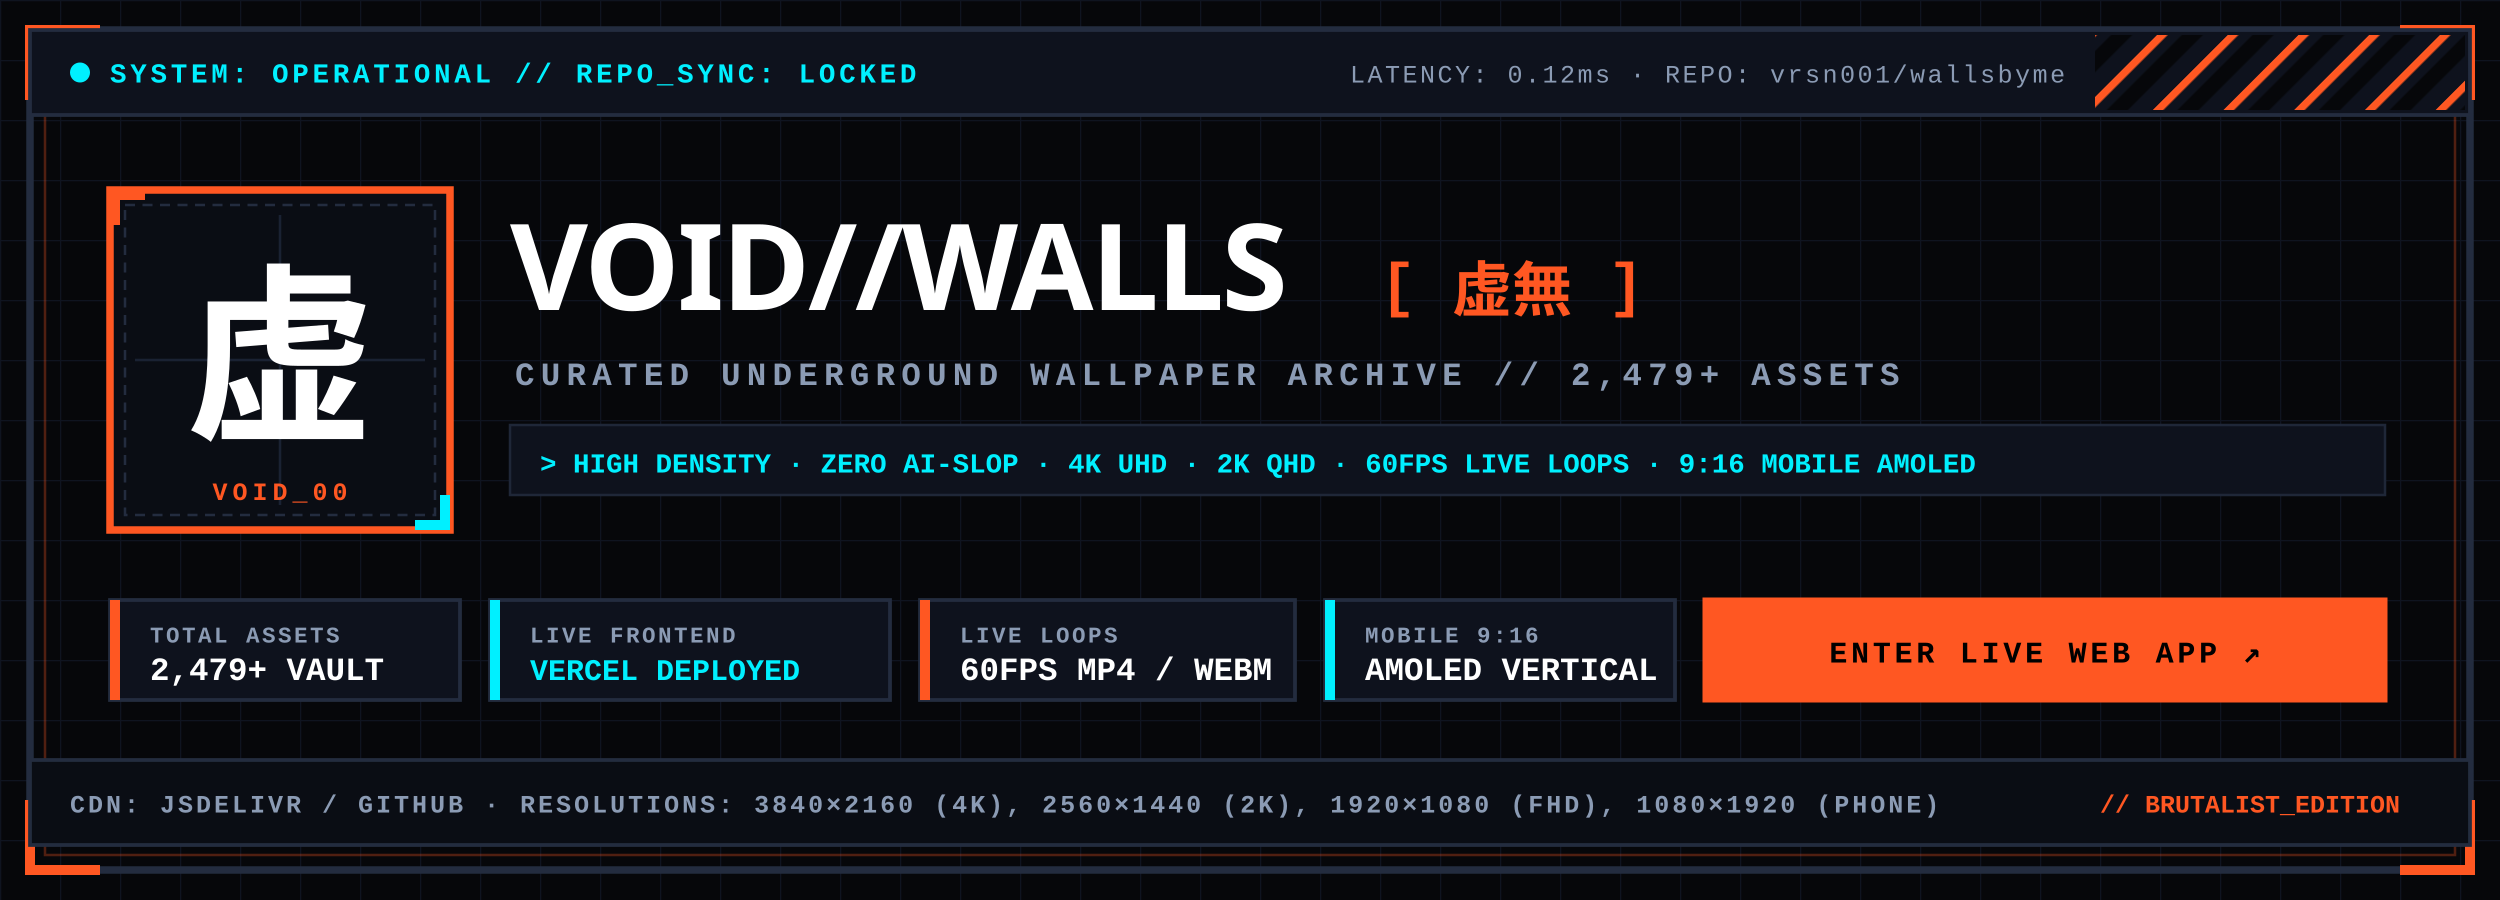
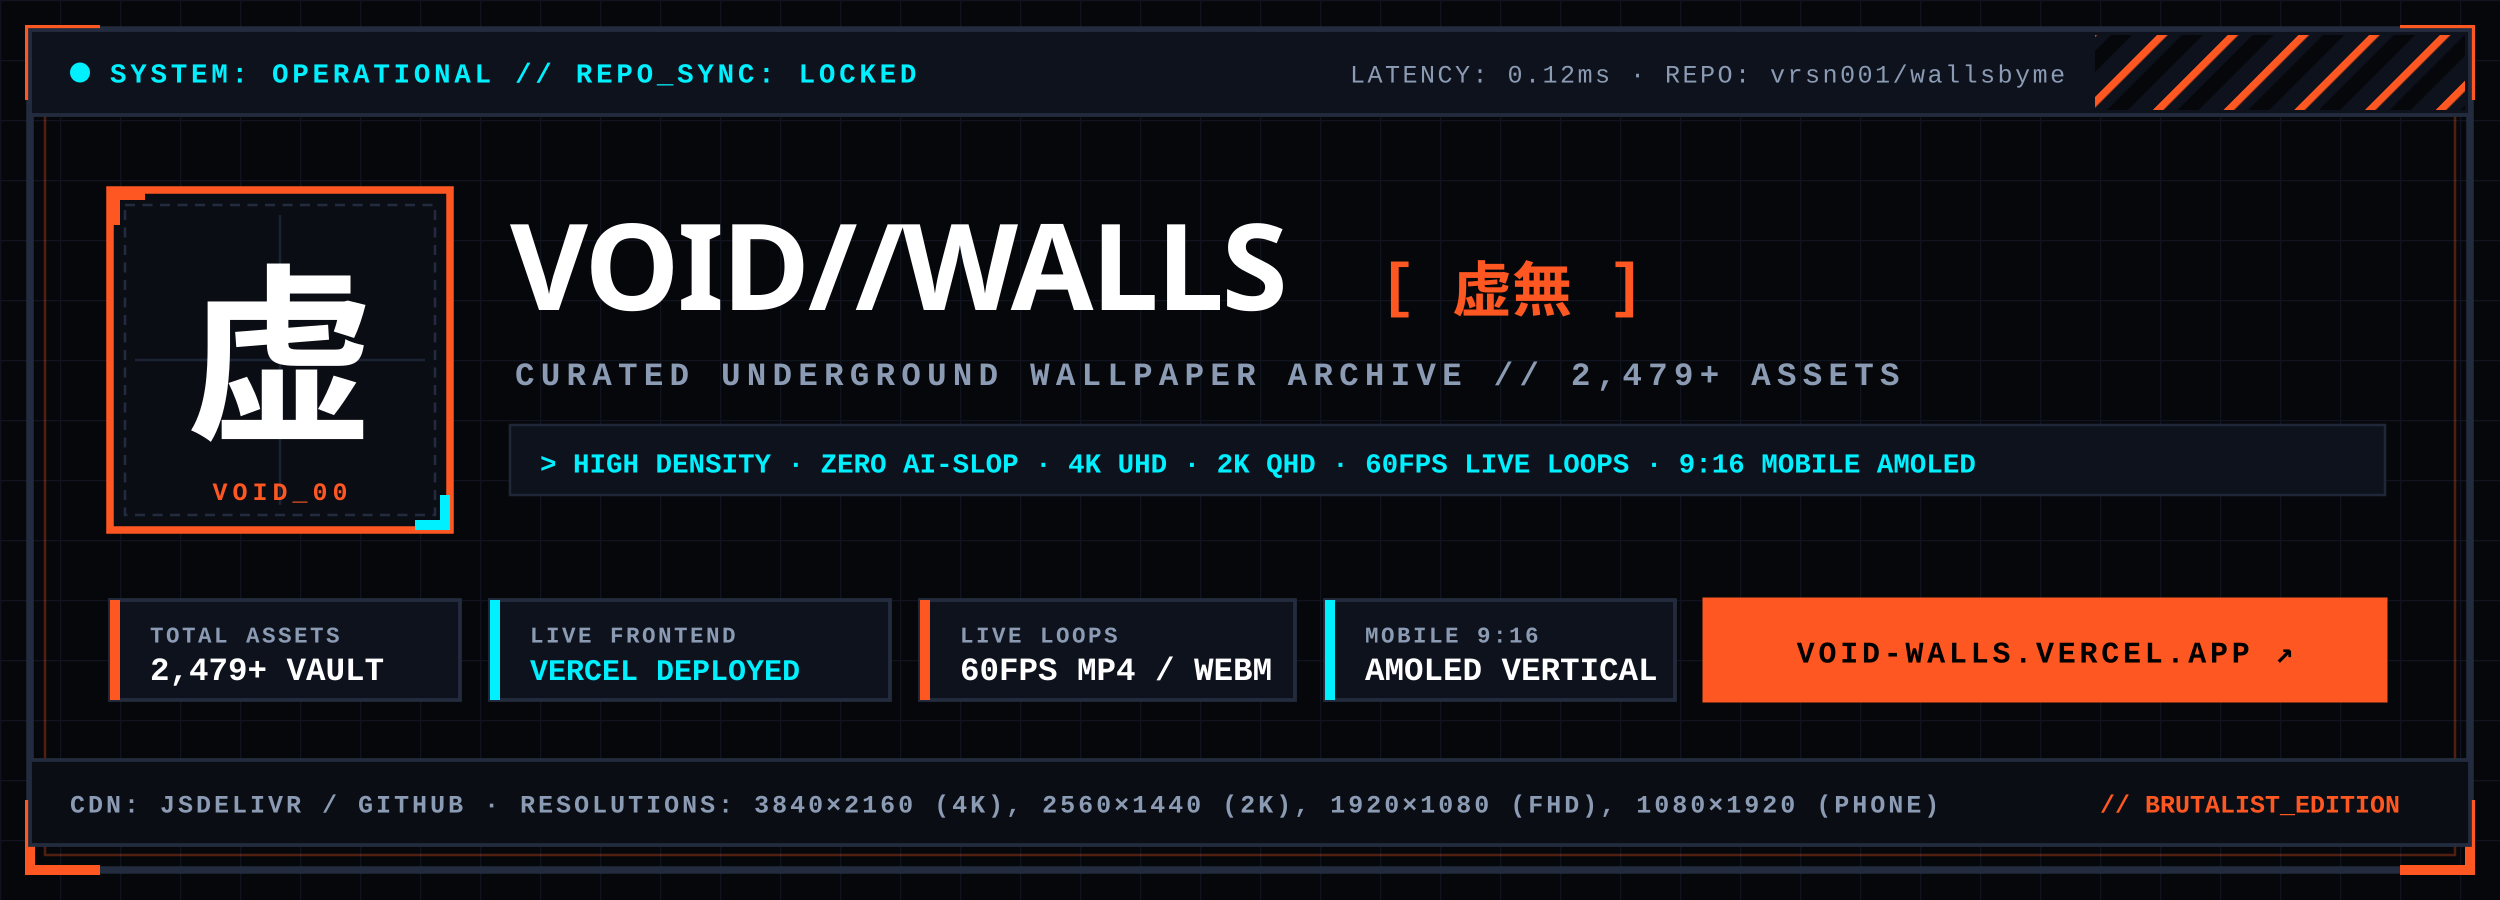
<svg xmlns="http://www.w3.org/2000/svg" viewBox="0 0 1000 360" width="100%" height="360" style="background:#06070a; font-family:'JetBrains Mono','Courier New',monospace,sans-serif;">
  <defs>
    <pattern id="cyber-grid" width="24" height="24" patternUnits="userSpaceOnUse">
      <path d="M 24 0 L 0 0 0 24" fill="none" stroke="#101522" stroke-width="1" />
    </pattern>
    <pattern id="hazard-stripe" width="20" height="20" patternTransform="rotate(45)" patternUnits="userSpaceOnUse">
      <line x1="0" y1="0" x2="0" y2="20" stroke="#ff5722" stroke-width="6" />
      <line x1="10" y1="0" x2="10" y2="20" stroke="#06070a" stroke-width="6" />
    </pattern>
  </defs>
  <rect width="1000" height="360" fill="#06070a" />
  <rect width="1000" height="360" fill="url(#cyber-grid)" opacity="0.9" />
  <rect x="12" y="12" width="976" height="336" fill="none" stroke="#232c3f" stroke-width="3" />
  <rect x="18" y="18" width="964" height="324" fill="none" stroke="#ff5722" stroke-width="1" stroke-opacity="0.3" />
  <path d="M 12 40 L 12 12 L 40 12" fill="none" stroke="#ff5722" stroke-width="4" />
  <path d="M 988 40 L 988 12 L 960 12" fill="none" stroke="#ff5722" stroke-width="4" />
  <path d="M 12 320 L 12 348 L 40 348" fill="none" stroke="#ff5722" stroke-width="4" />
  <path d="M 988 320 L 988 348 L 960 348" fill="none" stroke="#ff5722" stroke-width="4" />
  <rect x="12" y="12" width="976" height="34" fill="#0e121d" stroke="#232c3f" stroke-width="1.5" />
  <rect x="838" y="14" width="148" height="30" fill="url(#hazard-stripe)" />
  <circle cx="32" cy="29" r="4" fill="#00f0ff" />
  <text x="44" y="33" fill="#00f0ff" font-size="11" font-weight="bold" letter-spacing="1.5">SYSTEM: OPERATIONAL // REPO_SYNC: LOCKED</text>
  <text x="540" y="33" fill="#8b9bb4" font-size="10" letter-spacing="1">LATENCY: 0.12ms · REPO: vrsn001/wallsbyme</text>
  <g transform="translate(44, 76)">
    <rect x="0" y="0" width="136" height="136" fill="#0a0d14" stroke="#ff5722" stroke-width="3" />
    <rect x="6" y="6" width="124" height="124" fill="none" stroke="#232c3f" stroke-width="1" stroke-dasharray="4,3" />
    <line x1="68" y1="10" x2="68" y2="126" stroke="#1a2233" stroke-width="1" />
    <line x1="10" y1="68" x2="126" y2="68" stroke="#1a2233" stroke-width="1" />
    <text x="68" y="94" fill="#ffffff" font-size="76" font-weight="900" text-anchor="middle" font-family="'Noto Sans JP', 'MS Gothic', 'Yu Gothic', sans-serif">虚</text>
    <text x="68" y="124" fill="#ff5722" font-size="10" font-weight="bold" text-anchor="middle" letter-spacing="2">VOID_00</text>
    <rect x="0" y="0" width="14" height="4" fill="#ff5722" />
    <rect x="0" y="0" width="4" height="14" fill="#ff5722" />
    <rect x="122" y="132" width="14" height="4" fill="#00f0ff" />
    <rect x="132" y="122" width="4" height="14" fill="#00f0ff" />
  </g>
  <g transform="translate(204, 78)">
    <text x="0" y="46" fill="#ffffff" font-size="48" font-weight="900" letter-spacing="-1" font-family="'Impact', 'Arial Black', sans-serif">VOID//WALLS</text>
    <text x="348" y="44" fill="#ff5722" font-size="24" font-weight="900">[ 虚無 ]</text>
    <text x="2" y="76" fill="#8b9bb4" font-size="13" font-weight="bold" letter-spacing="2.5">CURATED UNDERGROUND WALLPAPER ARCHIVE // 2,479+ ASSETS</text>
    <rect x="0" y="92" width="750" height="28" fill="#0e121d" stroke="#1f2738" stroke-width="1" />
    <text x="12" y="111" fill="#00f0ff" font-size="11" font-weight="bold">&gt; HIGH DENSITY · ZERO AI-SLOP · 4K UHD · 2K QHD · 60FPS LIVE LOOPS · 9:16 MOBILE AMOLED</text>
  </g>
  <g transform="translate(44, 240)">
    <rect x="0" y="0" width="140" height="40" fill="#0e121d" stroke="#232c3f" stroke-width="1.5" />
    <rect x="0" y="0" width="4" height="40" fill="#ff5722" />
    <text x="16" y="17" fill="#8b9bb4" font-size="9" font-weight="bold" letter-spacing="1">TOTAL ASSETS</text>
    <text x="16" y="32" fill="#ffffff" font-size="13" font-weight="900">2,479+ VAULT</text>
    <rect x="152" y="0" width="160" height="40" fill="#0e121d" stroke="#232c3f" stroke-width="1.5" />
    <rect x="152" y="0" width="4" height="40" fill="#00f0ff" />
    <text x="168" y="17" fill="#8b9bb4" font-size="9" font-weight="bold" letter-spacing="1">LIVE FRONTEND</text>
    <text x="168" y="32" fill="#00f0ff" font-size="12" font-weight="900">VERCEL DEPLOYED</text>
    <rect x="324" y="0" width="150" height="40" fill="#0e121d" stroke="#232c3f" stroke-width="1.5" />
    <rect x="324" y="0" width="4" height="40" fill="#ff5722" />
    <text x="340" y="17" fill="#8b9bb4" font-size="9" font-weight="bold" letter-spacing="1">LIVE LOOPS</text>
    <text x="340" y="32" fill="#ffffff" font-size="13" font-weight="900">60FPS MP4 / WEBM</text>
    <rect x="486" y="0" width="140" height="40" fill="#0e121d" stroke="#232c3f" stroke-width="1.5" />
    <rect x="486" y="0" width="4" height="40" fill="#00f0ff" />
    <text x="502" y="17" fill="#8b9bb4" font-size="9" font-weight="bold" letter-spacing="1">MOBILE 9:16</text>
    <text x="502" y="32" fill="#ffffff" font-size="13" font-weight="900">AMOLED VERTICAL</text>
    <rect x="638" y="0" width="272" height="40" fill="#ff5722" stroke="#ff5722" stroke-width="2" />
-     <text x="774" y="25" fill="#000000" font-size="12" font-weight="900" text-anchor="middle" letter-spacing="1.5">ENTER LIVE WEB APP ↗</text>
+     <text x="774" y="25" fill="#000000" font-size="12" font-weight="900" text-anchor="middle" letter-spacing="1.5">VOID-WALLS.VERCEL.APP ↗</text>
  </g>
  <rect x="12" y="304" width="976" height="34" fill="#0a0d14" stroke="#232c3f" stroke-width="1.5" />
  <text x="28" y="325" fill="#8b9bb4" font-size="10" font-weight="bold" letter-spacing="1.2">CDN: JSDELIVR / GITHUB · RESOLUTIONS: 3840×2160 (4K), 2560×1440 (2K), 1920×1080 (FHD), 1080×1920 (PHONE)</text>
  <text x="960" y="325" fill="#ff5722" font-size="10" font-weight="900" text-anchor="end">// BRUTALIST_EDITION</text>
</svg>
